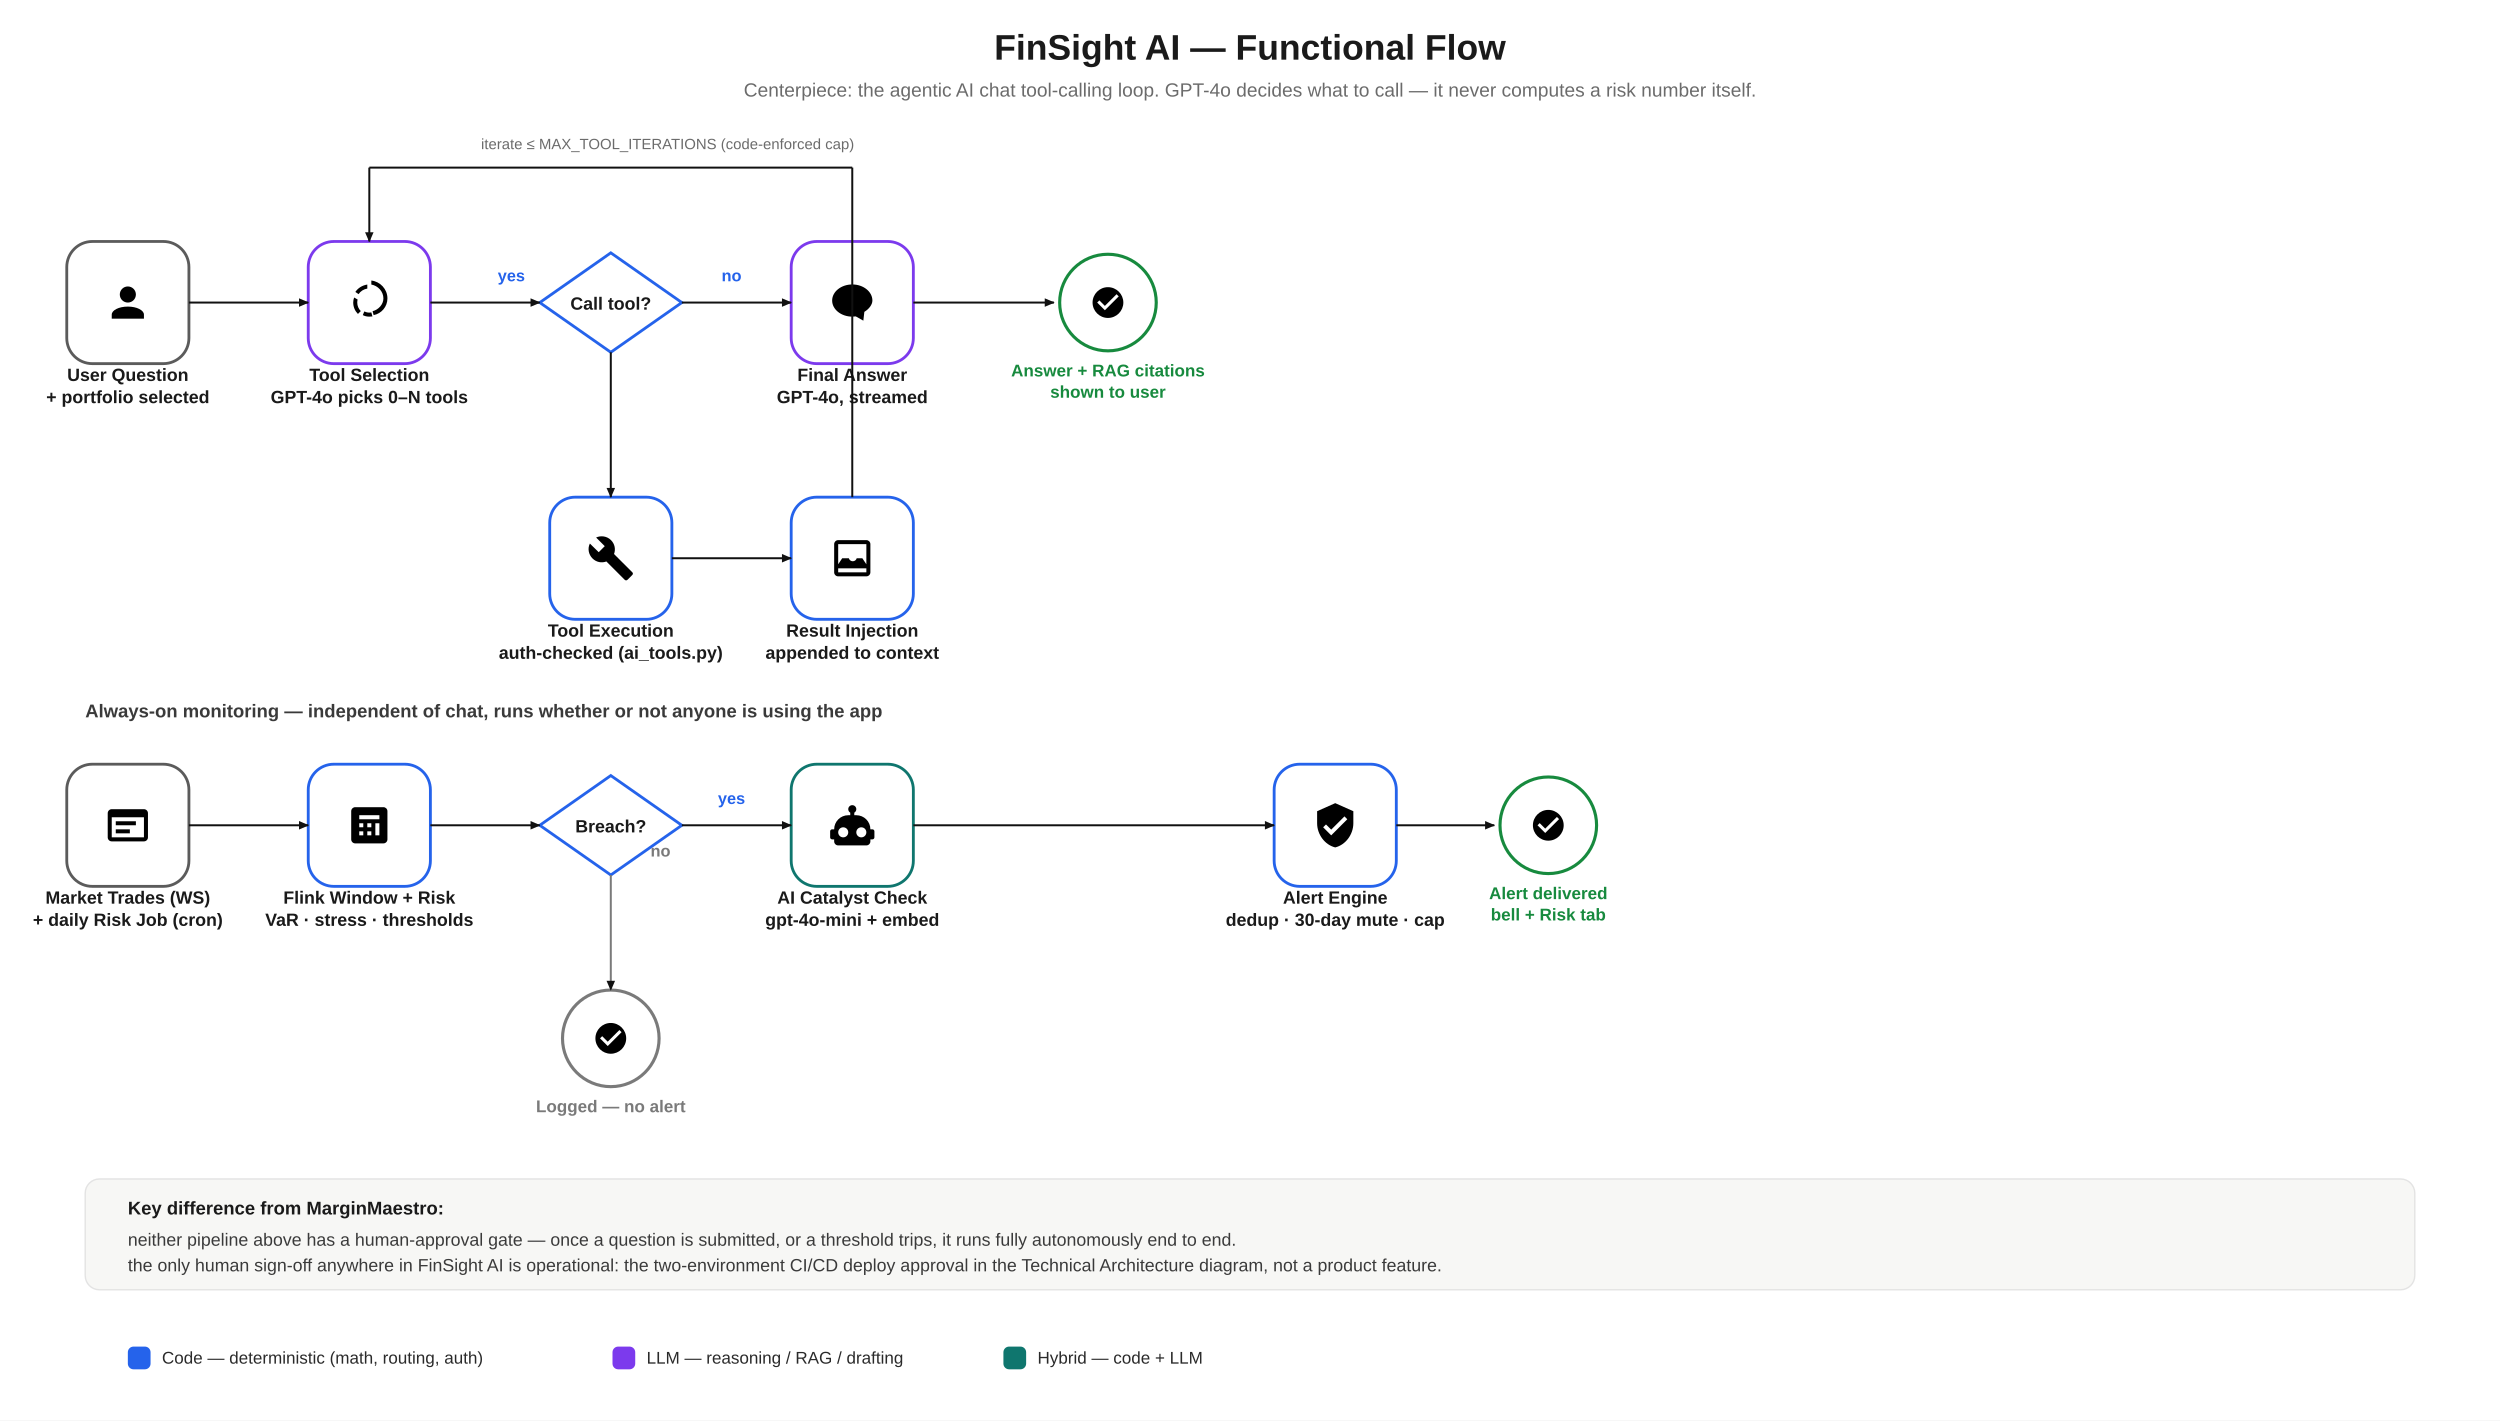
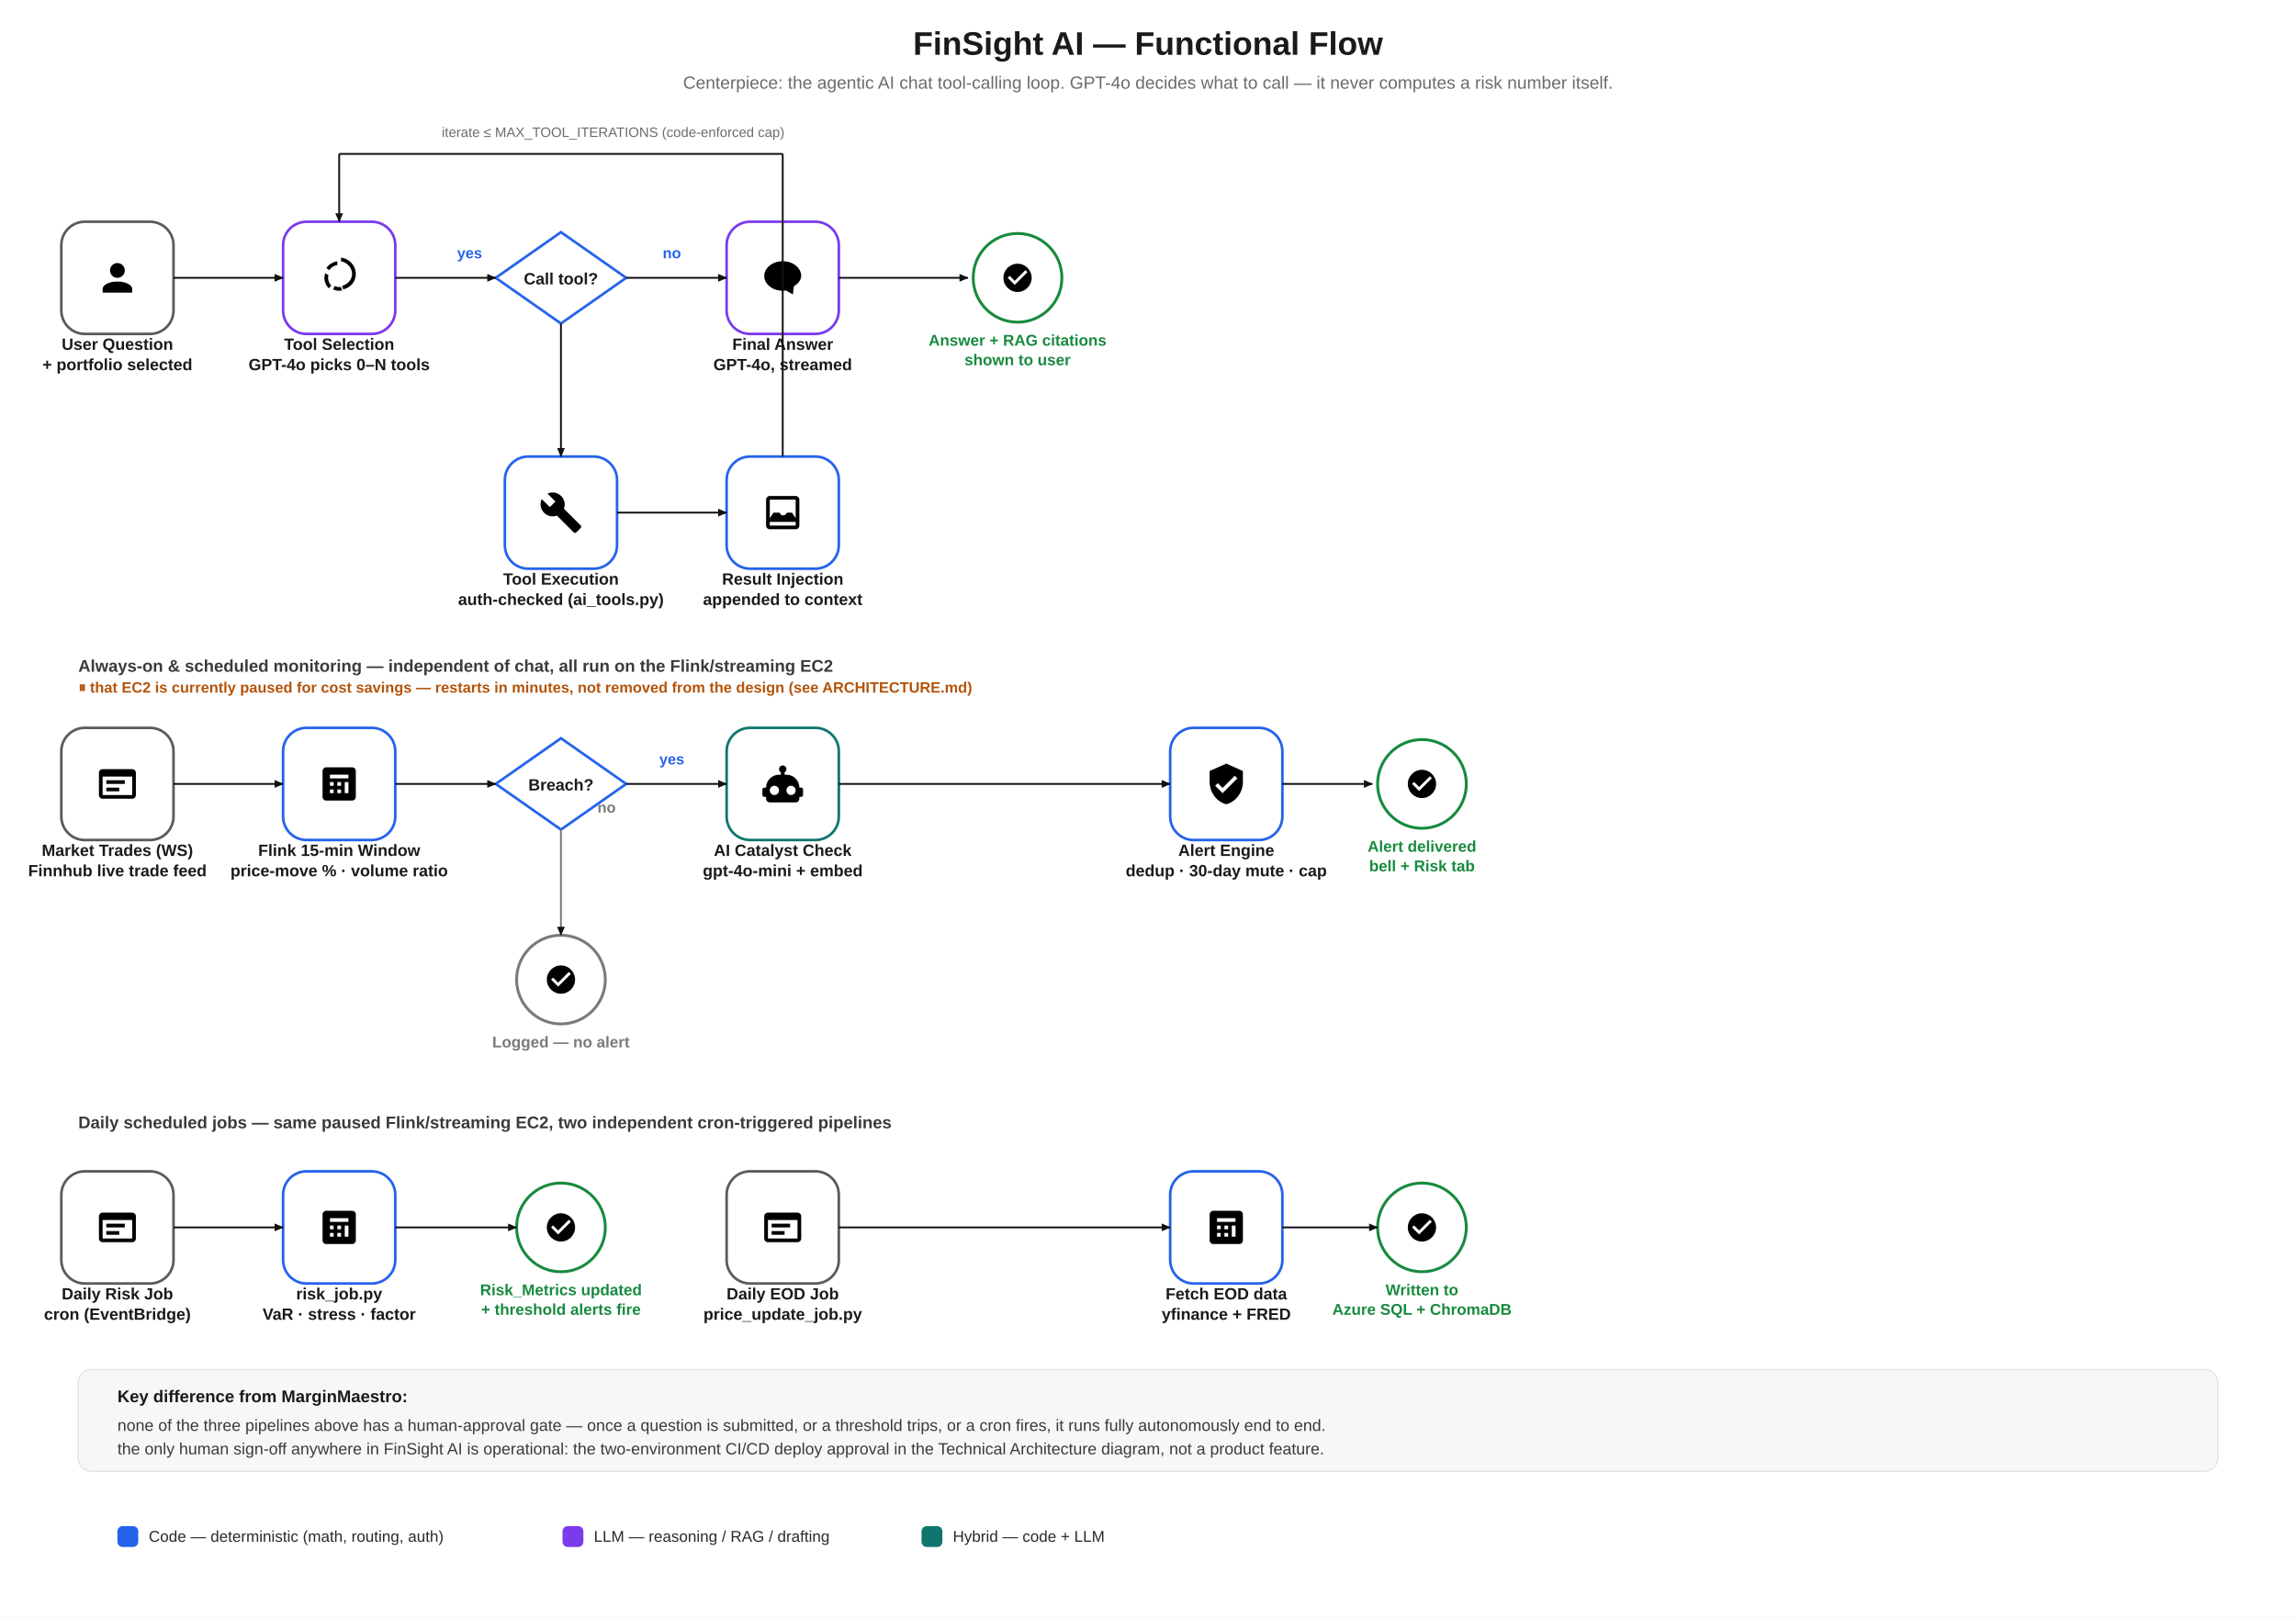
- <svg xmlns="http://www.w3.org/2000/svg" width="1760" height="1000" viewBox="0 0 1760 1000" font-family="Segoe UI, Arial, sans-serif">
-   <rect x="0" y="0" width="1760" height="1000" fill="#ffffff" />
+ <svg xmlns="http://www.w3.org/2000/svg" width="1760" height="1240" viewBox="0 0 1760 1240" font-family="Segoe UI, Arial, sans-serif">
+   <rect x="0" y="0" width="1760" height="1240" fill="#ffffff" />
  <defs>
    <marker id="arrowhead" markerWidth="8" markerHeight="8" refX="6.5" refY="3" orient="auto" markerUnits="userSpaceOnUse">
      <path d="M0,0 L7,3 L0,6 z" fill="#111111" />
    </marker>
  </defs>
  <text x="880.0" y="42" text-anchor="middle" font-family="Segoe UI, Arial, sans-serif" font-size="25" font-weight="700" fill="#1a1a1a">FinSight AI — Functional Flow</text>
  <text x="880.0" y="68" text-anchor="middle" font-family="Segoe UI, Arial, sans-serif" font-size="13.5" font-weight="400" fill="#6b6b6b">Centerpiece: the agentic AI chat tool-calling loop. GPT-4o decides what to call — it never computes a risk number itself.</text>
  <rect x="47.0" y="170" width="86" height="86" rx="18" fill="#ffffff" fill-opacity="1" stroke="#5b5b5b" stroke-width="2" />
  <g transform="translate(73.0,196.0) scale(1.4167)" fill="#5b5b5b">
    <path fill="currentColor" d="M12,4A4,4 0 0,1 16,8A4,4 0 0,1 12,12A4,4 0 0,1 8,8A4,4 0 0,1 12,4M12,14C16.42,14 20,15.79 20,18V20H4V18C4,15.79 7.58,14 12,14Z" />
  </g>
  <text x="90" y="268.2" text-anchor="middle" font-family="Segoe UI, Arial, sans-serif" font-size="12.5" font-weight="600" fill="#1a1a1a">User Question</text>
  <text x="90" y="283.8" text-anchor="middle" font-family="Segoe UI, Arial, sans-serif" font-size="12.5" font-weight="600" fill="#1a1a1a">+ portfolio selected</text>
  <rect x="217.0" y="170" width="86" height="86" rx="18" fill="#ffffff" fill-opacity="1" stroke="#7c3aed" stroke-width="2" />
  <g transform="translate(243.0,196.0) scale(1.4167)" fill="#7c3aed">
    <path fill="currentColor" d="M13 3.05V1.05C17.39 1.56 21 5.31 21 9.94C21 14.05 18.05 17.5 14.14 18.24L13.62 16.29C16.5 15.61 19 12.94 19 9.94C19 6.5 16.28 3.63 13 3.05M11 3.05V5.06C9.2 5.34 7.63 6.35 6.66 7.82L5.06 6.72C6.36 4.78 8.5 3.44 11 3.05M4.5 9.5L6.19 10.5C6.06 10.97 6 11.47 6 12C6 13.65 6.67 15.15 7.76 16.24L6.34 17.66C4.9 16.22 4 14.21 4 12C4 11.14 4.14 10.3 4.5 9.5M8.76 18.24L9.5 16.42C10.3 16.79 11.13 17 12 17C12.35 17 12.69 16.96 13 16.9L13.54 18.89C13.04 18.96 12.53 19 12 19C10.75 19 9.68 18.72 8.76 18.24Z" />
  </g>
  <text x="260" y="268.2" text-anchor="middle" font-family="Segoe UI, Arial, sans-serif" font-size="12.5" font-weight="600" fill="#1a1a1a">Tool Selection</text>
  <text x="260" y="283.8" text-anchor="middle" font-family="Segoe UI, Arial, sans-serif" font-size="12.5" font-weight="600" fill="#1a1a1a">GPT-4o picks 0–N tools</text>
  <polygon points="430,178 480,213 430,248 380,213" fill="#ffffff" stroke="#2563eb" stroke-width="2" />
  <text x="430" y="218" text-anchor="middle" font-family="Segoe UI, Arial, sans-serif" font-size="12.5" font-weight="600" fill="#1a1a1a">Call tool?</text>
  <rect x="557.0" y="170" width="86" height="86" rx="18" fill="#ffffff" fill-opacity="1" stroke="#7c3aed" stroke-width="2" />
  <g transform="translate(583.0,196.0) scale(1.4167)" fill="#7c3aed">
    <path fill="currentColor" d="M12,3C6.5,3 2,6.58 2,11C2,15.42 6.5,19 12,19C12.6,19 13.19,18.96 13.75,18.88L17.5,21L18,16.62C20.44,15.15 22,12.94 22,11C22,6.58 17.5,3 12,3Z" />
  </g>
  <text x="600" y="268.2" text-anchor="middle" font-family="Segoe UI, Arial, sans-serif" font-size="12.5" font-weight="600" fill="#1a1a1a">Final Answer</text>
  <text x="600" y="283.8" text-anchor="middle" font-family="Segoe UI, Arial, sans-serif" font-size="12.5" font-weight="600" fill="#1a1a1a">GPT-4o, streamed</text>
  <circle cx="780" cy="213" r="34" fill="#ffffff" stroke="#178a3e" stroke-width="2.2" />
  <g transform="translate(767,200) scale(1.0833)" fill="#178a3e">
    <path fill="currentColor" d="M12,2C6.5,2 2,6.5 2,12S6.5,22 12,22S22,17.5 22,12S17.5,2 12,2M10,17L5,12L6.41,10.59L10,14.17L17.59,6.58L19,8L10,17Z" />
  </g>
  <text x="780" y="265" text-anchor="middle" font-family="Segoe UI, Arial, sans-serif" font-size="12" font-weight="600" fill="#178a3e">Answer + RAG citations</text>
  <text x="780" y="280" text-anchor="middle" font-family="Segoe UI, Arial, sans-serif" font-size="12" font-weight="600" fill="#178a3e">shown to user</text>
  <line x1="133" y1="213" x2="217" y2="213" stroke="#111111" stroke-width="1.4" marker-end="url(#arrowhead)" />
  <line x1="303" y1="213" x2="380" y2="213" stroke="#111111" stroke-width="1.4" marker-end="url(#arrowhead)" />
  <text x="515" y="198" text-anchor="middle" font-family="Segoe UI, Arial, sans-serif" font-size="11.5" font-weight="700" fill="#2563eb">no</text>
  <line x1="480" y1="213" x2="557" y2="213" stroke="#111111" stroke-width="1.4" marker-end="url(#arrowhead)" />
  <line x1="643" y1="213" x2="742" y2="213" stroke="#111111" stroke-width="1.4" marker-end="url(#arrowhead)" />
  <rect x="387.0" y="350" width="86" height="86" rx="18" fill="#ffffff" fill-opacity="1" stroke="#2563eb" stroke-width="2" />
  <g transform="translate(413.0,376.0) scale(1.4167)" fill="#2563eb">
    <path fill="currentColor" d="M22.7 19L13.6 9.9C14.5 7.6 14 4.9 12.1 3C10.1 1 7.1 0.6 4.7 1.7L9 6L6 9L1.6 4.7C0.4 7.1 0.9 10.1 2.9 12.1C4.8 14 7.5 14.5 9.8 13.6L18.9 22.7C19.3 23.1 19.9 23.1 20.3 22.7L22.6 20.4C23.1 20 23.1 19.3 22.7 19Z" />
  </g>
  <text x="430" y="448.2" text-anchor="middle" font-family="Segoe UI, Arial, sans-serif" font-size="12.5" font-weight="600" fill="#1a1a1a">Tool Execution</text>
  <text x="430" y="463.8" text-anchor="middle" font-family="Segoe UI, Arial, sans-serif" font-size="12.5" font-weight="600" fill="#1a1a1a">auth-checked (ai_tools.py)</text>
  <rect x="557.0" y="350" width="86" height="86" rx="18" fill="#ffffff" fill-opacity="1" stroke="#2563eb" stroke-width="2" />
  <g transform="translate(583.0,376.0) scale(1.4167)" fill="#2563eb">
    <path fill="currentColor" d="M19,3H5C3.89,3 3,3.89 3,5V19A2,2 0 0,0 5,21H19A2,2 0 0,0 21,19V5C21,3.89 20.1,3 19,3M19,19H5V5H19V19M17,12H14.21C14,12.84 13.21,13.5 12.25,13.5C11.29,13.5 10.5,12.84 10.29,12H7L5,15V17H19V15L17,12Z" />
  </g>
  <text x="600" y="448.2" text-anchor="middle" font-family="Segoe UI, Arial, sans-serif" font-size="12.5" font-weight="600" fill="#1a1a1a">Result Injection</text>
  <text x="600" y="463.8" text-anchor="middle" font-family="Segoe UI, Arial, sans-serif" font-size="12.5" font-weight="600" fill="#1a1a1a">appended to context</text>
  <text x="360" y="198" text-anchor="middle" font-family="Segoe UI, Arial, sans-serif" font-size="11.5" font-weight="700" fill="#2563eb">yes</text>
  <line x1="430" y1="248" x2="430" y2="350" stroke="#111111" stroke-width="1.4" marker-end="url(#arrowhead)" />
  <line x1="473" y1="393" x2="557" y2="393" stroke="#111111" stroke-width="1.4" marker-end="url(#arrowhead)" />
  <line x1="600" y1="350" x2="600" y2="118" stroke="#111111" stroke-width="1.4" />
  <line x1="600" y1="118" x2="260" y2="118" stroke="#111111" stroke-width="1.4" />
  <line x1="260" y1="118" x2="260" y2="170" stroke="#111111" stroke-width="1.4" marker-end="url(#arrowhead)" />
  <text x="470" y="105" text-anchor="middle" font-family="Segoe UI, Arial, sans-serif" font-size="10.5" font-weight="400" fill="#6b6b6b">iterate ≤ MAX_TOOL_ITERATIONS (code-enforced cap)</text>
-   <text x="60" y="505" text-anchor="start" font-family="Segoe UI, Arial, sans-serif" font-size="13" font-weight="700" fill="#3a3a3a">Always-on monitoring — independent of chat, runs whether or not anyone is using the app</text>
-   <rect x="47.0" y="538" width="86" height="86" rx="18" fill="#ffffff" fill-opacity="1" stroke="#5b5b5b" stroke-width="2" />
-   <g transform="translate(73.0,564.0) scale(1.4167)" fill="#5b5b5b">
+   <text x="60" y="515" text-anchor="start" font-family="Segoe UI, Arial, sans-serif" font-size="13" font-weight="700" fill="#3a3a3a">Always-on &amp; scheduled monitoring — independent of chat, all run on the Flink/streaming EC2</text>
+   <text x="60" y="531" text-anchor="start" font-family="Segoe UI, Arial, sans-serif" font-size="11.5" font-weight="700" fill="#b45309">⏸ that EC2 is currently paused for cost savings — restarts in minutes, not removed from the design (see ARCHITECTURE.md)</text>
+   <rect x="47.0" y="558" width="86" height="86" rx="18" fill="#ffffff" fill-opacity="1" stroke="#5b5b5b" stroke-width="2" />
+   <g transform="translate(73.0,584.0) scale(1.4167)" fill="#5b5b5b">
    <path fill="currentColor" d="M4,4H20A2,2 0 0,1 22,6V18A2,2 0 0,1 20,20H4A2,2 0 0,1 2,18V6A2,2 0 0,1 4,4M4,8V18H20V8H4M6,10H16V12H6V10M6,14H13V16H6V14Z" />
  </g>
-   <text x="90" y="636.2" text-anchor="middle" font-family="Segoe UI, Arial, sans-serif" font-size="12.5" font-weight="600" fill="#1a1a1a">Market Trades (WS)</text>
-   <text x="90" y="651.8" text-anchor="middle" font-family="Segoe UI, Arial, sans-serif" font-size="12.5" font-weight="600" fill="#1a1a1a">+ daily Risk Job (cron)</text>
-   <rect x="217.0" y="538" width="86" height="86" rx="18" fill="#ffffff" fill-opacity="1" stroke="#2563eb" stroke-width="2" />
-   <g transform="translate(243.0,564.0) scale(1.4167)" fill="#2563eb">
+   <text x="90" y="656.2" text-anchor="middle" font-family="Segoe UI, Arial, sans-serif" font-size="12.5" font-weight="600" fill="#1a1a1a">Market Trades (WS)</text>
+   <text x="90" y="671.8" text-anchor="middle" font-family="Segoe UI, Arial, sans-serif" font-size="12.5" font-weight="600" fill="#1a1a1a">Finnhub live trade feed</text>
+   <rect x="217.0" y="558" width="86" height="86" rx="18" fill="#ffffff" fill-opacity="1" stroke="#2563eb" stroke-width="2" />
+   <g transform="translate(243.0,584.0) scale(1.4167)" fill="#2563eb">
    <path fill="currentColor" d="M19,3H5C3.89,3 3,3.89 3,5V19A2,2 0 0,0 5,21H19A2,2 0 0,0 21,19V5C21,3.89 20.1,3 19,3M7,7H17V9H7V7M7,11H9V13H7V11M7,15H9V17H7V15M11,11H13V13H11V11M11,15H13V17H11V15M15,11H17V17H15V11Z" />
  </g>
-   <text x="260" y="636.2" text-anchor="middle" font-family="Segoe UI, Arial, sans-serif" font-size="12.5" font-weight="600" fill="#1a1a1a">Flink Window + Risk</text>
-   <text x="260" y="651.8" text-anchor="middle" font-family="Segoe UI, Arial, sans-serif" font-size="12.5" font-weight="600" fill="#1a1a1a">VaR · stress · thresholds</text>
-   <polygon points="430,546 480,581 430,616 380,581" fill="#ffffff" stroke="#2563eb" stroke-width="2" />
-   <text x="430" y="586" text-anchor="middle" font-family="Segoe UI, Arial, sans-serif" font-size="12.5" font-weight="600" fill="#1a1a1a">Breach?</text>
-   <rect x="557.0" y="538" width="86" height="86" rx="18" fill="#ffffff" fill-opacity="1" stroke="#0f766e" stroke-width="2" />
-   <g transform="translate(583.0,564.0) scale(1.4167)" fill="#0f766e">
+   <text x="260" y="656.2" text-anchor="middle" font-family="Segoe UI, Arial, sans-serif" font-size="12.5" font-weight="600" fill="#1a1a1a">Flink 15-min Window</text>
+   <text x="260" y="671.8" text-anchor="middle" font-family="Segoe UI, Arial, sans-serif" font-size="12.5" font-weight="600" fill="#1a1a1a">price-move % · volume ratio</text>
+   <polygon points="430,566 480,601 430,636 380,601" fill="#ffffff" stroke="#2563eb" stroke-width="2" />
+   <text x="430" y="606" text-anchor="middle" font-family="Segoe UI, Arial, sans-serif" font-size="12.5" font-weight="600" fill="#1a1a1a">Breach?</text>
+   <rect x="557.0" y="558" width="86" height="86" rx="18" fill="#ffffff" fill-opacity="1" stroke="#0f766e" stroke-width="2" />
+   <g transform="translate(583.0,584.0) scale(1.4167)" fill="#0f766e">
    <path fill="currentColor" d="M12,2A2,2 0 0,1 14,4C14,4.74 13.6,5.39 13,5.73V7H14A7,7 0 0,1 21,14H22A1,1 0 0,1 23,15V18A1,1 0 0,1 22,19H21V20A2,2 0 0,1 19,22H5A2,2 0 0,1 3,20V19H2A1,1 0 0,1 1,18V15A1,1 0 0,1 2,14H3A7,7 0 0,1 10,7H11V5.73C10.4,5.39 10,4.74 10,4A2,2 0 0,1 12,2M7.5,13A2.5,2.5 0 0,0 5,15.5A2.5,2.5 0 0,0 7.5,18A2.5,2.5 0 0,0 10,15.5A2.5,2.5 0 0,0 7.5,13M16.5,13A2.5,2.5 0 0,0 14,15.5A2.5,2.5 0 0,0 16.5,18A2.5,2.5 0 0,0 19,15.5A2.5,2.5 0 0,0 16.5,13Z" />
  </g>
-   <text x="600" y="636.2" text-anchor="middle" font-family="Segoe UI, Arial, sans-serif" font-size="12.5" font-weight="600" fill="#1a1a1a">AI Catalyst Check</text>
-   <text x="600" y="651.8" text-anchor="middle" font-family="Segoe UI, Arial, sans-serif" font-size="12.5" font-weight="600" fill="#1a1a1a">gpt-4o-mini + embed</text>
-   <rect x="897.0" y="538" width="86" height="86" rx="18" fill="#ffffff" fill-opacity="1" stroke="#2563eb" stroke-width="2" />
-   <g transform="translate(923.0,564.0) scale(1.4167)" fill="#2563eb">
+   <text x="600" y="656.2" text-anchor="middle" font-family="Segoe UI, Arial, sans-serif" font-size="12.5" font-weight="600" fill="#1a1a1a">AI Catalyst Check</text>
+   <text x="600" y="671.8" text-anchor="middle" font-family="Segoe UI, Arial, sans-serif" font-size="12.5" font-weight="600" fill="#1a1a1a">gpt-4o-mini + embed</text>
+   <rect x="897.0" y="558" width="86" height="86" rx="18" fill="#ffffff" fill-opacity="1" stroke="#2563eb" stroke-width="2" />
+   <g transform="translate(923.0,584.0) scale(1.4167)" fill="#2563eb">
    <path fill="currentColor" d="M12,1L3,5V11C3,16.55 6.84,21.74 12,23C17.16,21.74 21,16.55 21,11V5L12,1M10,17L6,13L7.41,11.59L10,14.17L16.59,7.58L18,9L10,17Z" />
  </g>
-   <text x="940" y="636.2" text-anchor="middle" font-family="Segoe UI, Arial, sans-serif" font-size="12.5" font-weight="600" fill="#1a1a1a">Alert Engine</text>
-   <text x="940" y="651.8" text-anchor="middle" font-family="Segoe UI, Arial, sans-serif" font-size="12.5" font-weight="600" fill="#1a1a1a">dedup · 30-day mute · cap</text>
-   <circle cx="1090" cy="581" r="34" fill="#ffffff" stroke="#178a3e" stroke-width="2.2" />
-   <g transform="translate(1077,568) scale(1.0833)" fill="#178a3e">
+   <text x="940" y="656.2" text-anchor="middle" font-family="Segoe UI, Arial, sans-serif" font-size="12.5" font-weight="600" fill="#1a1a1a">Alert Engine</text>
+   <text x="940" y="671.8" text-anchor="middle" font-family="Segoe UI, Arial, sans-serif" font-size="12.5" font-weight="600" fill="#1a1a1a">dedup · 30-day mute · cap</text>
+   <circle cx="1090" cy="601" r="34" fill="#ffffff" stroke="#178a3e" stroke-width="2.2" />
+   <g transform="translate(1077,588) scale(1.0833)" fill="#178a3e">
    <path fill="currentColor" d="M12,2C6.5,2 2,6.5 2,12S6.5,22 12,22S22,17.5 22,12S17.5,2 12,2M10,17L5,12L6.41,10.59L10,14.17L17.59,6.58L19,8L10,17Z" />
  </g>
-   <text x="1090" y="633" text-anchor="middle" font-family="Segoe UI, Arial, sans-serif" font-size="12" font-weight="600" fill="#178a3e">Alert delivered</text>
-   <text x="1090" y="648" text-anchor="middle" font-family="Segoe UI, Arial, sans-serif" font-size="12" font-weight="600" fill="#178a3e">bell + Risk tab</text>
-   <line x1="133" y1="581" x2="217" y2="581" stroke="#111111" stroke-width="1.4" marker-end="url(#arrowhead)" />
-   <line x1="303" y1="581" x2="380" y2="581" stroke="#111111" stroke-width="1.4" marker-end="url(#arrowhead)" />
-   <line x1="480" y1="581" x2="557" y2="581" stroke="#111111" stroke-width="1.4" marker-end="url(#arrowhead)" />
-   <text x="515" y="566" text-anchor="middle" font-family="Segoe UI, Arial, sans-serif" font-size="11.5" font-weight="700" fill="#2563eb">yes</text>
-   <line x1="643" y1="581" x2="897" y2="581" stroke="#111111" stroke-width="1.4" marker-end="url(#arrowhead)" />
-   <line x1="983" y1="581" x2="1052" y2="581" stroke="#111111" stroke-width="1.4" marker-end="url(#arrowhead)" />
-   <circle cx="430" cy="731" r="34" fill="#ffffff" stroke="#7a7a7a" stroke-width="2.2" />
-   <g transform="translate(417,718) scale(1.0833)" fill="#7a7a7a">
+   <text x="1090" y="653" text-anchor="middle" font-family="Segoe UI, Arial, sans-serif" font-size="12" font-weight="600" fill="#178a3e">Alert delivered</text>
+   <text x="1090" y="668" text-anchor="middle" font-family="Segoe UI, Arial, sans-serif" font-size="12" font-weight="600" fill="#178a3e">bell + Risk tab</text>
+   <line x1="133" y1="601" x2="217" y2="601" stroke="#111111" stroke-width="1.4" marker-end="url(#arrowhead)" />
+   <line x1="303" y1="601" x2="380" y2="601" stroke="#111111" stroke-width="1.4" marker-end="url(#arrowhead)" />
+   <line x1="480" y1="601" x2="557" y2="601" stroke="#111111" stroke-width="1.4" marker-end="url(#arrowhead)" />
+   <text x="515" y="586" text-anchor="middle" font-family="Segoe UI, Arial, sans-serif" font-size="11.5" font-weight="700" fill="#2563eb">yes</text>
+   <line x1="643" y1="601" x2="897" y2="601" stroke="#111111" stroke-width="1.4" marker-end="url(#arrowhead)" />
+   <line x1="983" y1="601" x2="1052" y2="601" stroke="#111111" stroke-width="1.4" marker-end="url(#arrowhead)" />
+   <circle cx="430" cy="751" r="34" fill="#ffffff" stroke="#7a7a7a" stroke-width="2.2" />
+   <g transform="translate(417,738) scale(1.0833)" fill="#7a7a7a">
    <path fill="currentColor" d="M12,2C6.5,2 2,6.5 2,12S6.5,22 12,22S22,17.5 22,12S17.5,2 12,2M10,17L5,12L6.41,10.59L10,14.17L17.59,6.58L19,8L10,17Z" />
  </g>
-   <text x="430" y="783" text-anchor="middle" font-family="Segoe UI, Arial, sans-serif" font-size="12" font-weight="600" fill="#7a7a7a">Logged — no alert</text>
-   <line x1="430" y1="616" x2="430" y2="697" stroke="#7a7a7a" stroke-width="1.4" marker-end="url(#arrowhead)" />
-   <text x="465" y="603" text-anchor="middle" font-family="Segoe UI, Arial, sans-serif" font-size="11.5" font-weight="700" fill="#7a7a7a">no</text>
-   <rect x="60" y="830" width="1640" height="78" rx="10" fill="#f7f7f5" fill-opacity="1" stroke="#e3e3e3" stroke-width="1" />
-   <text x="90" y="855" text-anchor="start" font-family="Segoe UI, Arial, sans-serif" font-size="13" font-weight="700" fill="#1a1a1a">Key difference from MarginMaestro:</text>
-   <text x="90" y="877" text-anchor="start" font-family="Segoe UI, Arial, sans-serif" font-size="12.5" font-weight="400" fill="#3a3a3a">neither pipeline above has a human-approval gate — once a question is submitted, or a threshold trips, it runs fully autonomously end to end.</text>
-   <text x="90" y="895" text-anchor="start" font-family="Segoe UI, Arial, sans-serif" font-size="12.5" font-weight="400" fill="#3a3a3a">the only human sign-off anywhere in FinSight AI is operational: the two-environment CI/CD deploy approval in the Technical Architecture diagram, not a product feature.</text>
-   <rect x="90" y="948" width="16" height="16" rx="4" fill="#2563eb" />
-   <text x="114" y="960" text-anchor="start" font-family="Segoe UI, Arial, sans-serif" font-size="12" font-weight="400" fill="#2a2a2a">Code — deterministic (math, routing, auth)</text>
-   <rect x="431.2" y="948" width="16" height="16" rx="4" fill="#7c3aed" />
-   <text x="455.2" y="960" text-anchor="start" font-family="Segoe UI, Arial, sans-serif" font-size="12" font-weight="400" fill="#2a2a2a">LLM — reasoning / RAG / drafting</text>
-   <rect x="706.4" y="948" width="16" height="16" rx="4" fill="#0f766e" />
-   <text x="730.4" y="960" text-anchor="start" font-family="Segoe UI, Arial, sans-serif" font-size="12" font-weight="400" fill="#2a2a2a">Hybrid — code + LLM</text>
+   <text x="430" y="803" text-anchor="middle" font-family="Segoe UI, Arial, sans-serif" font-size="12" font-weight="600" fill="#7a7a7a">Logged — no alert</text>
+   <line x1="430" y1="636" x2="430" y2="717" stroke="#7a7a7a" stroke-width="1.4" marker-end="url(#arrowhead)" />
+   <text x="465" y="623" text-anchor="middle" font-family="Segoe UI, Arial, sans-serif" font-size="11.5" font-weight="700" fill="#7a7a7a">no</text>
+   <text x="60" y="865" text-anchor="start" font-family="Segoe UI, Arial, sans-serif" font-size="13" font-weight="700" fill="#3a3a3a">Daily scheduled jobs — same paused Flink/streaming EC2, two independent cron-triggered pipelines</text>
+   <rect x="47.0" y="898" width="86" height="86" rx="18" fill="#ffffff" fill-opacity="1" stroke="#5b5b5b" stroke-width="2" />
+   <g transform="translate(73.0,924.0) scale(1.4167)" fill="#5b5b5b">
+     <path fill="currentColor" d="M4,4H20A2,2 0 0,1 22,6V18A2,2 0 0,1 20,20H4A2,2 0 0,1 2,18V6A2,2 0 0,1 4,4M4,8V18H20V8H4M6,10H16V12H6V10M6,14H13V16H6V14Z" />
+   </g>
+   <text x="90" y="996.2" text-anchor="middle" font-family="Segoe UI, Arial, sans-serif" font-size="12.5" font-weight="600" fill="#1a1a1a">Daily Risk Job</text>
+   <text x="90" y="1011.8" text-anchor="middle" font-family="Segoe UI, Arial, sans-serif" font-size="12.5" font-weight="600" fill="#1a1a1a">cron (EventBridge)</text>
+   <rect x="217.0" y="898" width="86" height="86" rx="18" fill="#ffffff" fill-opacity="1" stroke="#2563eb" stroke-width="2" />
+   <g transform="translate(243.0,924.0) scale(1.4167)" fill="#2563eb">
+     <path fill="currentColor" d="M19,3H5C3.89,3 3,3.89 3,5V19A2,2 0 0,0 5,21H19A2,2 0 0,0 21,19V5C21,3.89 20.1,3 19,3M7,7H17V9H7V7M7,11H9V13H7V11M7,15H9V17H7V15M11,11H13V13H11V11M11,15H13V17H11V15M15,11H17V17H15V11Z" />
+   </g>
+   <text x="260" y="996.2" text-anchor="middle" font-family="Segoe UI, Arial, sans-serif" font-size="12.5" font-weight="600" fill="#1a1a1a">risk_job.py</text>
+   <text x="260" y="1011.8" text-anchor="middle" font-family="Segoe UI, Arial, sans-serif" font-size="12.5" font-weight="600" fill="#1a1a1a">VaR · stress · factor</text>
+   <circle cx="430" cy="941" r="34" fill="#ffffff" stroke="#178a3e" stroke-width="2.2" />
+   <g transform="translate(417,928) scale(1.0833)" fill="#178a3e">
+     <path fill="currentColor" d="M12,2C6.5,2 2,6.5 2,12S6.5,22 12,22S22,17.5 22,12S17.5,2 12,2M10,17L5,12L6.41,10.59L10,14.17L17.59,6.58L19,8L10,17Z" />
+   </g>
+   <text x="430" y="993" text-anchor="middle" font-family="Segoe UI, Arial, sans-serif" font-size="12" font-weight="600" fill="#178a3e">Risk_Metrics updated</text>
+   <text x="430" y="1008" text-anchor="middle" font-family="Segoe UI, Arial, sans-serif" font-size="12" font-weight="600" fill="#178a3e">+ threshold alerts fire</text>
+   <line x1="133" y1="941" x2="217" y2="941" stroke="#111111" stroke-width="1.4" marker-end="url(#arrowhead)" />
+   <line x1="303" y1="941" x2="396" y2="941" stroke="#111111" stroke-width="1.4" marker-end="url(#arrowhead)" />
+   <rect x="557.0" y="898" width="86" height="86" rx="18" fill="#ffffff" fill-opacity="1" stroke="#5b5b5b" stroke-width="2" />
+   <g transform="translate(583.0,924.0) scale(1.4167)" fill="#5b5b5b">
+     <path fill="currentColor" d="M4,4H20A2,2 0 0,1 22,6V18A2,2 0 0,1 20,20H4A2,2 0 0,1 2,18V6A2,2 0 0,1 4,4M4,8V18H20V8H4M6,10H16V12H6V10M6,14H13V16H6V14Z" />
+   </g>
+   <text x="600" y="996.2" text-anchor="middle" font-family="Segoe UI, Arial, sans-serif" font-size="12.5" font-weight="600" fill="#1a1a1a">Daily EOD Job</text>
+   <text x="600" y="1011.8" text-anchor="middle" font-family="Segoe UI, Arial, sans-serif" font-size="12.5" font-weight="600" fill="#1a1a1a">price_update_job.py</text>
+   <rect x="897.0" y="898" width="86" height="86" rx="18" fill="#ffffff" fill-opacity="1" stroke="#2563eb" stroke-width="2" />
+   <g transform="translate(923.0,924.0) scale(1.4167)" fill="#2563eb">
+     <path fill="currentColor" d="M19,3H5C3.89,3 3,3.89 3,5V19A2,2 0 0,0 5,21H19A2,2 0 0,0 21,19V5C21,3.89 20.1,3 19,3M7,7H17V9H7V7M7,11H9V13H7V11M7,15H9V17H7V15M11,11H13V13H11V11M11,15H13V17H11V15M15,11H17V17H15V11Z" />
+   </g>
+   <text x="940" y="996.2" text-anchor="middle" font-family="Segoe UI, Arial, sans-serif" font-size="12.5" font-weight="600" fill="#1a1a1a">Fetch EOD data</text>
+   <text x="940" y="1011.8" text-anchor="middle" font-family="Segoe UI, Arial, sans-serif" font-size="12.5" font-weight="600" fill="#1a1a1a">yfinance + FRED</text>
+   <circle cx="1090" cy="941" r="34" fill="#ffffff" stroke="#178a3e" stroke-width="2.2" />
+   <g transform="translate(1077,928) scale(1.0833)" fill="#178a3e">
+     <path fill="currentColor" d="M12,2C6.5,2 2,6.5 2,12S6.5,22 12,22S22,17.5 22,12S17.5,2 12,2M10,17L5,12L6.41,10.59L10,14.17L17.59,6.58L19,8L10,17Z" />
+   </g>
+   <text x="1090" y="993" text-anchor="middle" font-family="Segoe UI, Arial, sans-serif" font-size="12" font-weight="600" fill="#178a3e">Written to</text>
+   <text x="1090" y="1008" text-anchor="middle" font-family="Segoe UI, Arial, sans-serif" font-size="12" font-weight="600" fill="#178a3e">Azure SQL + ChromaDB</text>
+   <line x1="643" y1="941" x2="897" y2="941" stroke="#111111" stroke-width="1.4" marker-end="url(#arrowhead)" />
+   <line x1="983" y1="941" x2="1056" y2="941" stroke="#111111" stroke-width="1.4" marker-end="url(#arrowhead)" />
+   <rect x="60" y="1050" width="1640" height="78" rx="10" fill="#f7f7f5" fill-opacity="1" stroke="#e3e3e3" stroke-width="1" />
+   <text x="90" y="1075" text-anchor="start" font-family="Segoe UI, Arial, sans-serif" font-size="13" font-weight="700" fill="#1a1a1a">Key difference from MarginMaestro:</text>
+   <text x="90" y="1097" text-anchor="start" font-family="Segoe UI, Arial, sans-serif" font-size="12.5" font-weight="400" fill="#3a3a3a">none of the three pipelines above has a human-approval gate — once a question is submitted, or a threshold trips, or a cron fires, it runs fully autonomously end to end.</text>
+   <text x="90" y="1115" text-anchor="start" font-family="Segoe UI, Arial, sans-serif" font-size="12.5" font-weight="400" fill="#3a3a3a">the only human sign-off anywhere in FinSight AI is operational: the two-environment CI/CD deploy approval in the Technical Architecture diagram, not a product feature.</text>
+   <rect x="90" y="1170" width="16" height="16" rx="4" fill="#2563eb" />
+   <text x="114" y="1182" text-anchor="start" font-family="Segoe UI, Arial, sans-serif" font-size="12" font-weight="400" fill="#2a2a2a">Code — deterministic (math, routing, auth)</text>
+   <rect x="431.2" y="1170" width="16" height="16" rx="4" fill="#7c3aed" />
+   <text x="455.2" y="1182" text-anchor="start" font-family="Segoe UI, Arial, sans-serif" font-size="12" font-weight="400" fill="#2a2a2a">LLM — reasoning / RAG / drafting</text>
+   <rect x="706.4" y="1170" width="16" height="16" rx="4" fill="#0f766e" />
+   <text x="730.4" y="1182" text-anchor="start" font-family="Segoe UI, Arial, sans-serif" font-size="12" font-weight="400" fill="#2a2a2a">Hybrid — code + LLM</text>
</svg>
